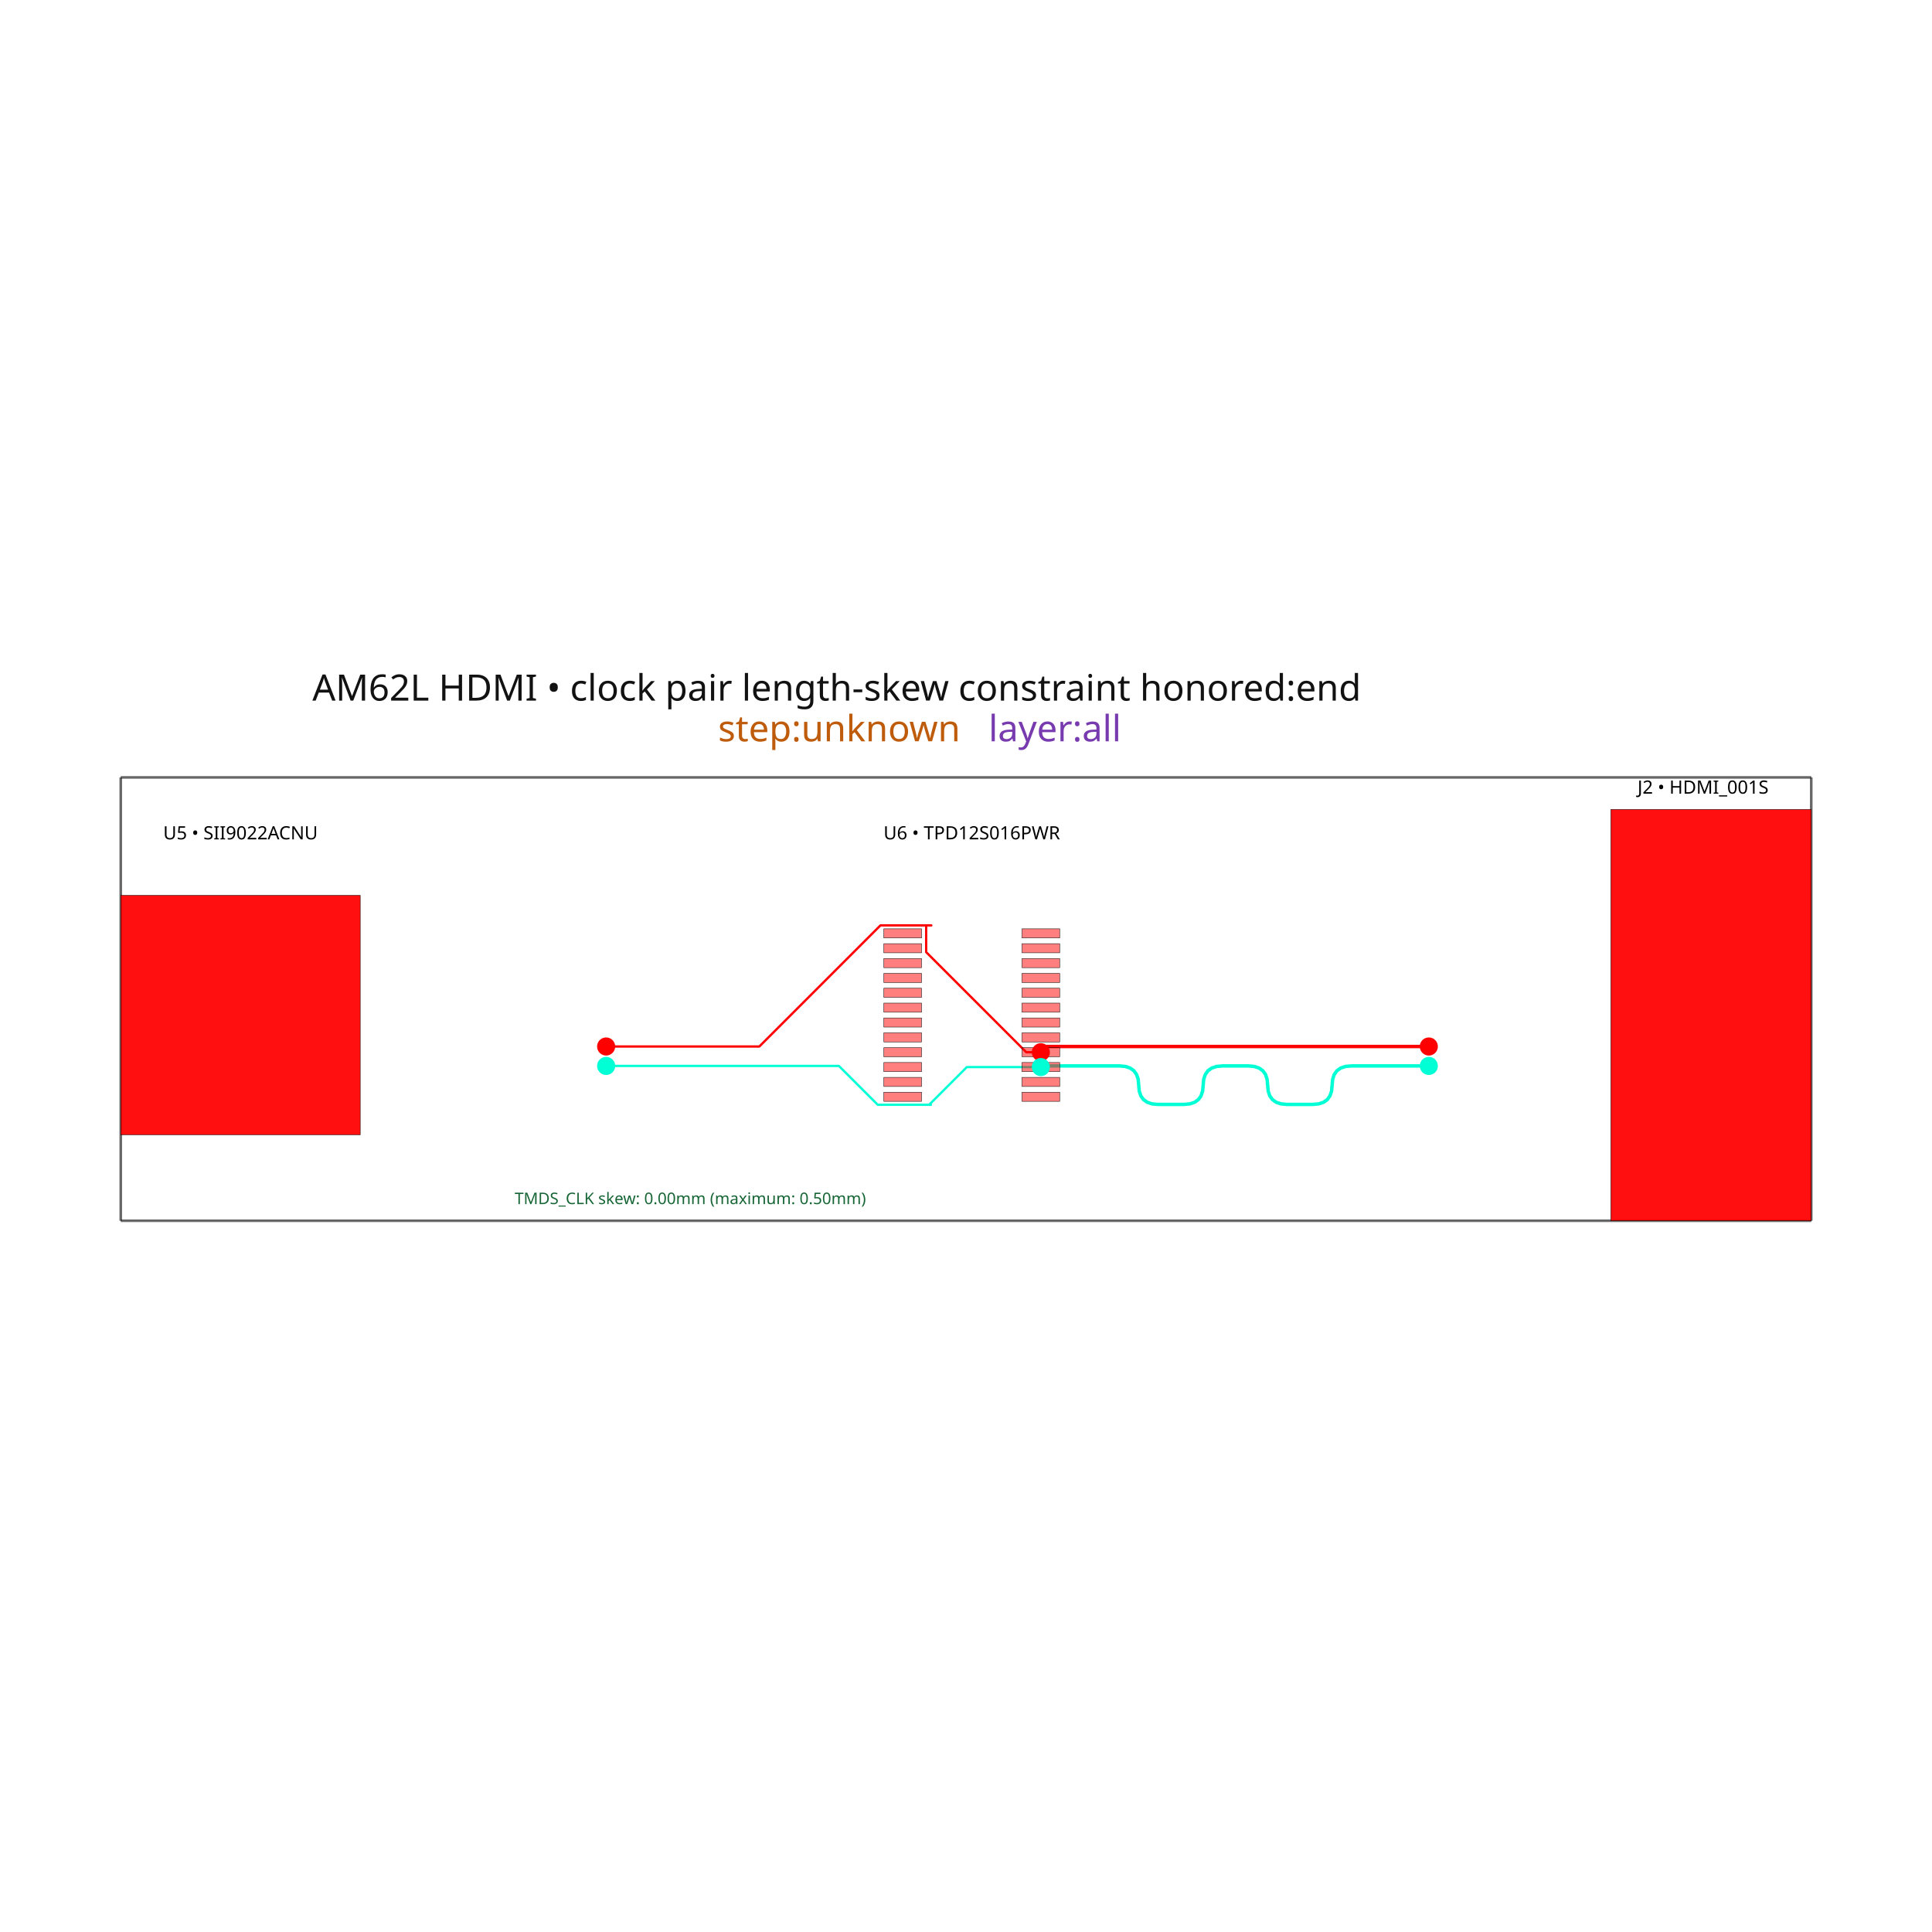
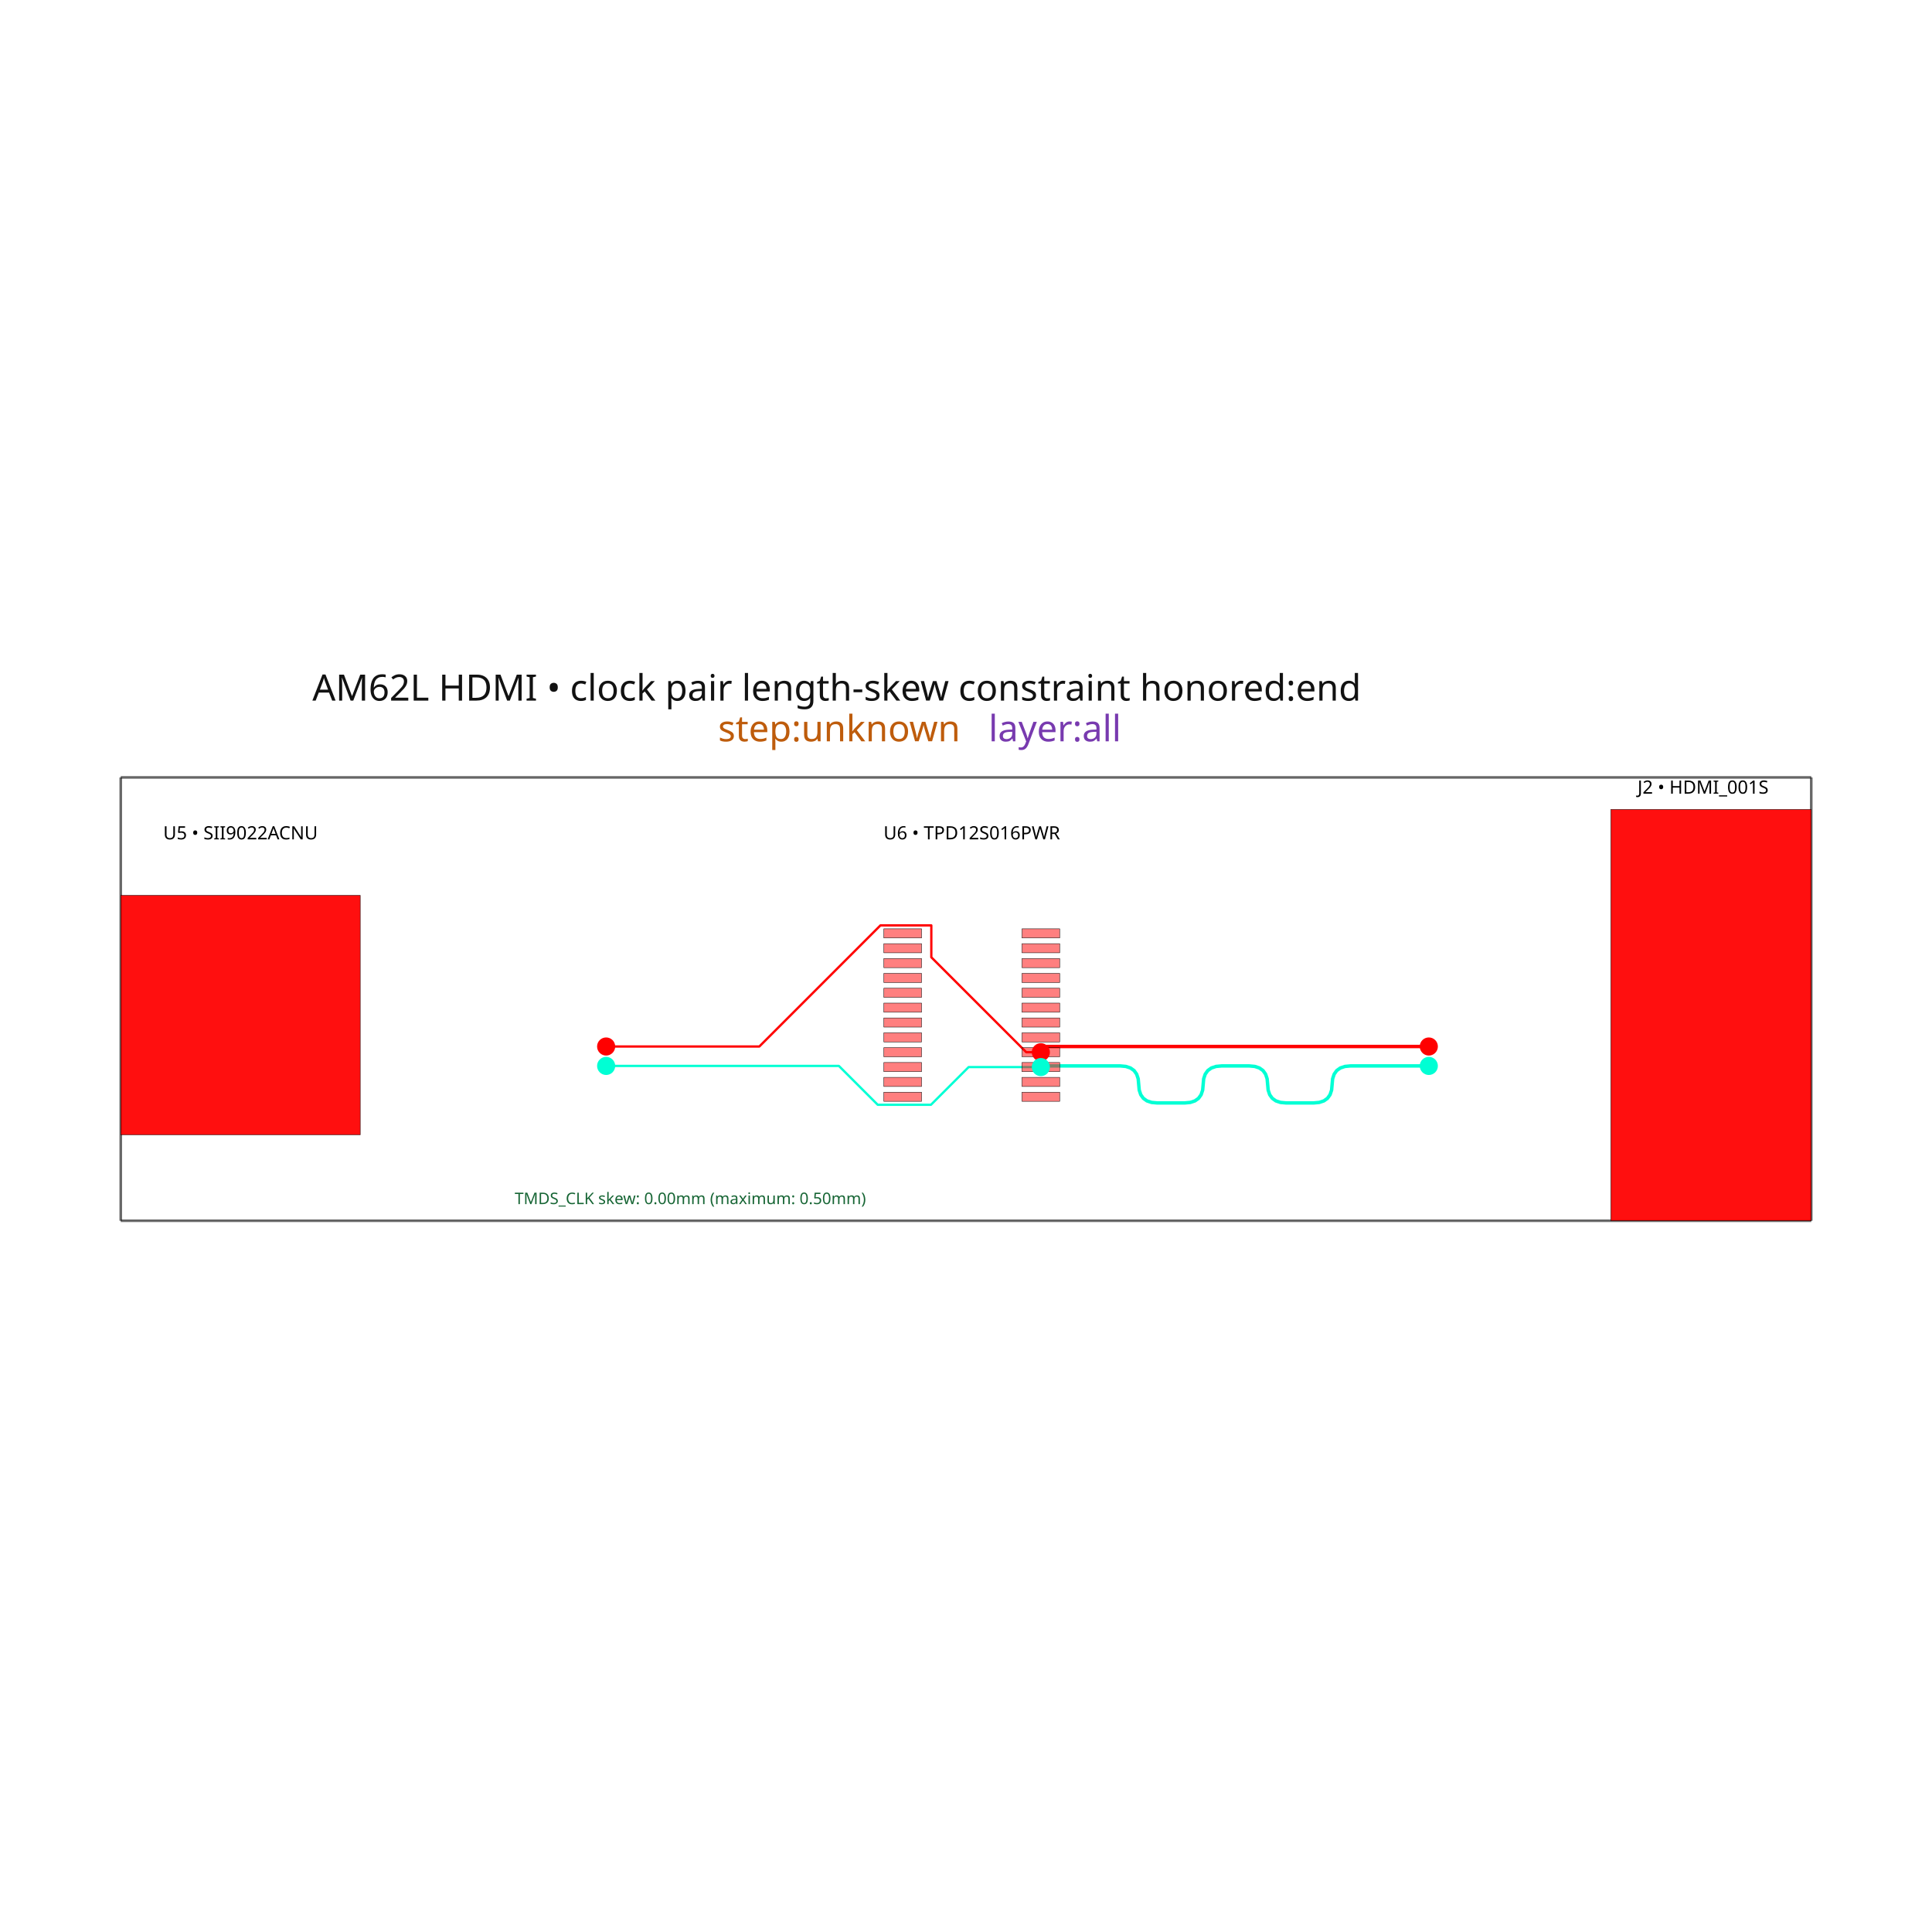
<svg xmlns="http://www.w3.org/2000/svg" width="640" height="640" viewBox="0 0 640 640">
  <rect width="100%" height="100%" fill="white" />
  <g>
    <polyline data-points="0,0 73.9750689,0" data-type="line" data-label="" points="40,404.389 600,404.389" fill="none" stroke="rgba(25,25,25,0.62)" stroke-linejoin="round" stroke-width="0.881" />
  </g>
  <g>
    <polyline data-points="73.9750689,0 73.9750689,19.400045499999997" data-type="line" data-label="" points="600,404.389 600,257.528" fill="none" stroke="rgba(25,25,25,0.62)" stroke-linejoin="round" stroke-width="0.881" />
  </g>
  <g>
    <polyline data-points="73.9750689,19.400045499999997 0,19.400045499999997" data-type="line" data-label="" points="600,257.528 40,257.528" fill="none" stroke="rgba(25,25,25,0.62)" stroke-linejoin="round" stroke-width="0.881" />
  </g>
  <g>
    <polyline data-points="0,19.400045499999997 0,0" data-type="line" data-label="" points="40,257.528 40,404.389" fill="none" stroke="rgba(25,25,25,0.62)" stroke-linejoin="round" stroke-width="0.881" />
  </g>
  <g>
-     <polyline data-points="57.2400327,6.775075749999998 53.850351603599904,6.775075749999998 53.593055082708275,6.751685157191667 53.3825397474333,6.681513378766676 53.218805597774974,6.564560414725022 53.10185263373332,6.400826265066707 53.03168085530833,6.19031092979173 53.0082902625,5.933014408900092 52.98489966969167,5.675717888008453 52.91472789126668,5.465202552733476 52.79777492722502,5.3014684030751615 52.63404077756671,5.1845154390335075 52.423525442291734,5.114343660608515 52.16622892140009,5.090953067800185 51.0291899785999,5.090953067800185 50.77189345770827,5.114343660608515 50.5613781224333,5.1845154390335075 50.39764397277497,5.3014684030751615 50.28069100873332,5.465202552733476 50.21051923030833,5.675717888008453 50.187128637499995,5.933014408900092 50.16373804469167,6.190310929791729 50.09356626626668,6.400826265066707 49.97661330222502,6.564560414725022 49.81287915256671,6.681513378766676 49.60236381729173,6.751685157191668 49.34506729640009,6.775075749999998 48.20802835359991,6.775075749999998 47.95073183270827,6.751685157191667 47.740216497433295,6.681513378766676 47.57648234777498,6.564560414725022 47.459529383733326,6.400826265066707 47.389357605308334,6.19031092979173 47.3659670125,5.933014408900092 47.34257641969167,5.675717888008453 47.272404641266675,5.465202552733476 47.155451677225024,5.3014684030751615 46.991717527566706,5.1845154390335075 46.78120219229173,5.114343660608515 46.523905671400094,5.090953067800185 45.386866728599905,5.090953067800185 45.12957020770827,5.114343660608515 44.91905487243329,5.1845154390335075 44.755320722774975,5.3014684030751615 44.638367758733324,5.465202552733476 44.56819598030833,5.675717888008453 44.5448053875,5.933014408900092 44.52141479469167,6.190310929791729 44.45124301626668,6.400826265066707 44.33429005222502,6.564560414725022 44.17055590256671,6.681513378766676 43.960040567291735,6.751685157191668 43.70274404640009,6.775075749999998 40.31306295,6.775075749999998 40.2626327,6.724967499999998" data-type="line" data-label="source_trace_31" points="473.314,353.101 447.654,353.101 445.706,353.278 444.112,353.809 442.873,354.695 441.987,355.934 441.456,357.528 441.279,359.475 441.102,361.423 440.571,363.017 439.685,364.256 438.446,365.142 436.852,365.673 434.905,365.85 426.297,365.85 424.349,365.673 422.756,365.142 421.516,364.256 420.631,363.017 420.1,361.423 419.922,359.475 419.745,357.528 419.214,355.934 418.329,354.695 417.089,353.809 415.496,353.278 413.548,353.101 404.94,353.101 402.993,353.278 401.399,353.809 400.16,354.695 399.274,355.934 398.743,357.528 398.566,359.475 398.389,361.423 397.858,363.017 396.972,364.256 395.733,365.142 394.139,365.673 392.191,365.85 383.584,365.85 381.636,365.673 380.043,365.142 378.803,364.256 377.918,363.017 377.387,361.423 377.209,359.475 377.032,357.528 376.501,355.934 375.616,354.695 374.376,353.809 372.783,353.278 370.835,353.101 345.175,353.101 344.793,353.48" fill="none" stroke="hsl(170, 100%, 50%)" stroke-linejoin="round" stroke-width="1.136" />
+     <polyline data-points="57.2400327,6.775075749999998 53.81811116718751,6.775075749999998 53.57066589075522,6.752580724869789 53.368210664583344,6.685095649479163 53.210745488671876,6.57262052382812 53.09827036302084,6.415155347916659 53.03078528763021,6.212700121744781 53.0082902625,5.965254845312486 52.98579523736979,5.71780956888019 52.918310161979164,5.515354342708312 52.80583503632812,5.357889166796851 52.648369860416665,5.245414041145808 52.44591463424479,5.177928965755182 52.198469357812485,5.155433940624973 50.99694954218751,5.155433940624973 50.74950426575522,5.177928965755181 50.54704903958334,5.245414041145807 50.389583863671874,5.357889166796851 50.277108738020836,5.515354342708312 50.20962366263021,5.71780956888019 50.187128637499995,5.965254845312486 50.16463361236979,6.21270012174478 50.09714853697916,6.415155347916659 49.98467341132812,6.57262052382812 49.82720823541666,6.685095649479163 49.624753009244785,6.752580724869789 49.37730773281248,6.775075749999998 48.17578791718751,6.775075749999998 47.92834264075522,6.752580724869789 47.72588741458334,6.685095649479163 47.56842223867188,6.57262052382812 47.455947113020834,6.415155347916659 47.388462037630205,6.212700121744781 47.3659670125,5.965254845312486 47.343471987369796,5.71780956888019 47.27598691197917,5.515354342708312 47.16351178632812,5.357889166796851 47.00604661041666,5.245414041145808 46.80359138424478,5.177928965755182 46.55614610781249,5.155433940624973 45.35462629218751,5.155433940624973 45.107181015755216,5.177928965755181 44.90472578958334,5.245414041145807 44.74726061367188,5.357889166796851 44.63478548802084,5.515354342708312 44.56730041263021,5.71780956888019 44.5448053875,5.965254845312486 44.522310362369794,6.21270012174478 44.454825286979165,6.415155347916659 44.34235016132812,6.57262052382812 44.18488498541666,6.685095649479163 43.98242975924478,6.752580724869789 43.734984482812486,6.775075749999998 40.31306295,6.775075749999998 40.2626327,6.724967499999998" data-type="line" data-label="source_trace_31" points="473.314,353.101 447.409,353.101 445.536,353.271 444.004,353.782 442.812,354.634 441.96,355.826 441.449,357.358 441.279,359.231 441.109,361.105 440.598,362.637 439.746,363.829 438.554,364.681 437.022,365.192 435.149,365.362 426.053,365.362 424.18,365.192 422.647,364.681 421.455,363.829 420.604,362.637 420.093,361.105 419.922,359.231 419.752,357.358 419.241,355.826 418.39,354.634 417.198,353.782 415.665,353.271 413.792,353.101 404.696,353.101 402.823,353.271 401.291,353.782 400.099,354.634 399.247,355.826 398.736,357.358 398.566,359.231 398.396,361.105 397.885,362.637 397.033,363.829 395.841,364.681 394.309,365.192 392.436,365.362 383.34,365.362 381.467,365.192 379.934,364.681 378.742,363.829 377.891,362.637 377.38,361.105 377.209,359.231 377.039,357.358 376.528,355.826 375.677,354.634 374.485,353.782 372.952,353.271 371.079,353.101 345.175,353.101 344.793,353.48" fill="none" stroke="hsl(170, 100%, 50%)" stroke-linejoin="round" stroke-width="1.136" />
  </g>
  <g>
-     <polyline data-points="21.2400327,6.775075749999998 31.424364930993846,6.775075749999998 33.12419178099384,5.075248899999999 35.4540327,5.075248899999999 35.374140708237746,5.075248899999999 37.02393730823775,6.7250454999999985 40.2626327,6.724967499999998" data-type="line" data-label="source_trace_31" points="200.79,353.101 277.886,353.101 290.754,365.969 308.391,365.969 307.786,365.969 320.276,353.48 344.793,353.48" fill="none" stroke="hsl(170, 100%, 50%)" stroke-linejoin="round" stroke-width="0.757" />
+     <polyline data-points="21.2400327,6.775075749999998 31.424364930993846,6.775075749999998 33.12419178099384,5.075248899999999 35.4540327,5.075248899999999 37.1038293,6.7250454999999985 40.2626327,6.724967499999998" data-type="line" data-label="source_trace_31" points="200.79,353.101 277.886,353.101 290.754,365.969 308.391,365.969 320.88,353.48 344.793,353.48" fill="none" stroke="hsl(170, 100%, 50%)" stroke-linejoin="round" stroke-width="0.757" />
  </g>
  <g>
    <polyline data-points="57.2400327,7.625075749999999 40.51306295,7.625075749999999 40.2626327,7.374953499999998" data-type="line" data-label="source_trace_30" points="473.314,346.666 346.689,346.666 344.793,348.56" fill="none" stroke="hsl(0, 100%, 50%)" stroke-linejoin="round" stroke-width="1.136" />
  </g>
  <g>
-     <polyline data-points="21.2400327,7.625075749999999 27.944510096606226,7.625075749999999 33.24427644660623,12.9248421 35.4700327,12.9248421 35.244231278152135,12.9248421 35.244231278152135,11.755423041978496 39.62460882013063,7.375045499999999 40.263032700000004,7.375045499999999 40.2626327,7.374953499999998" data-type="line" data-label="source_trace_30" points="200.79,346.666 251.543,346.666 291.663,306.546 308.512,306.546 306.803,306.546 306.803,315.399 339.963,348.559 344.796,348.559 344.793,348.56" fill="none" stroke="hsl(0, 100%, 50%)" stroke-linejoin="round" stroke-width="0.757" />
+     <polyline data-points="21.2400327,7.625075749999999 27.944510096606226,7.625075749999999 33.24427644660623,12.9248421 35.4700327,12.9248421 35.470032700000004,11.52962162013063 39.62460882013063,7.375045499999999 40.263032700000004,7.375045499999999 40.2626327,7.374953499999998" data-type="line" data-label="source_trace_30" points="200.79,346.666 251.543,346.666 291.663,306.546 308.512,306.546 308.512,317.108 339.963,348.559 344.796,348.559 344.793,348.56" fill="none" stroke="hsl(0, 100%, 50%)" stroke-linejoin="round" stroke-width="0.757" />
  </g>
  <g>
    <rect data-type="rect" data-label="AM62L HDMI • clock pair length-skew constraint honored:end step:unknown layer:all" data-x="36.98753445" data-y="9.700022749999999" x="40" y="257.528" width="560" height="146.861" fill="rgba(255,255,255,0)" stroke="rgba(25,25,25,0.42)" stroke-width="0.132" />
  </g>
  <g>
    <rect data-type="rect" data-label="top" data-x="34.2174327" data-y="9.324911499999999" x="292.785" y="332.284" width="12.491" height="3.028" fill="rgba(255,0,0,0.5)" stroke="black" stroke-width="0.132" />
  </g>
  <g>
    <rect data-type="rect" data-label="top" data-x="34.2174327" data-y="9.974897499999999" x="292.785" y="327.364" width="12.491" height="3.028" fill="rgba(255,0,0,0.5)" stroke="black" stroke-width="0.132" />
  </g>
  <g>
    <rect data-type="rect" data-label="top" data-x="34.2174327" data-y="10.6248835" x="292.785" y="322.443" width="12.491" height="3.028" fill="rgba(255,0,0,0.5)" stroke="black" stroke-width="0.132" />
  </g>
  <g>
    <rect data-type="rect" data-label="top" data-x="34.2174327" data-y="11.2748695" x="292.785" y="317.523" width="12.491" height="3.028" fill="rgba(255,0,0,0.5)" stroke="black" stroke-width="0.132" />
  </g>
  <g>
    <rect data-type="rect" data-label="top" data-x="34.2174327" data-y="11.9248555" x="292.785" y="312.602" width="12.491" height="3.028" fill="rgba(255,0,0,0.5)" stroke="black" stroke-width="0.132" />
  </g>
  <g>
    <rect data-type="rect" data-label="top" data-x="34.2174327" data-y="12.5748415" x="292.785" y="307.682" width="12.491" height="3.028" fill="rgba(255,0,0,0.5)" stroke="black" stroke-width="0.132" />
  </g>
  <g>
    <rect data-type="rect" data-label="top" data-x="34.2174327" data-y="8.675179499999999" x="292.785" y="337.203" width="12.491" height="3.028" fill="rgba(255,0,0,0.5)" stroke="black" stroke-width="0.132" />
  </g>
  <g>
    <rect data-type="rect" data-label="top" data-x="34.2174327" data-y="5.4252495" x="292.785" y="361.805" width="12.491" height="3.028" fill="rgba(255,0,0,0.5)" stroke="black" stroke-width="0.132" />
  </g>
  <g>
    <rect data-type="rect" data-label="top" data-x="34.2174327" data-y="6.0749815" x="292.785" y="356.887" width="12.491" height="3.028" fill="rgba(255,0,0,0.5)" stroke="black" stroke-width="0.132" />
  </g>
  <g>
    <rect data-type="rect" data-label="top" data-x="34.2174327" data-y="6.724967499999999" x="292.785" y="351.966" width="12.491" height="3.028" fill="rgba(255,0,0,0.5)" stroke="black" stroke-width="0.132" />
  </g>
  <g>
    <rect data-type="rect" data-label="top" data-x="34.2174327" data-y="7.374953499999999" x="292.785" y="347.046" width="12.491" height="3.028" fill="rgba(255,0,0,0.5)" stroke="black" stroke-width="0.132" />
  </g>
  <g>
    <rect data-type="rect" data-label="top" data-x="34.2174327" data-y="8.024939499999999" x="292.785" y="342.125" width="12.491" height="3.028" fill="rgba(255,0,0,0.5)" stroke="black" stroke-width="0.132" />
  </g>
  <g>
    <rect data-type="rect" data-label="top" data-x="40.2626327" data-y="9.974897499999999" x="338.547" y="327.364" width="12.491" height="3.028" fill="rgba(255,0,0,0.5)" stroke="black" stroke-width="0.132" />
  </g>
  <g>
    <rect data-type="rect" data-label="top" data-x="40.2626327" data-y="10.624883499999997" x="338.547" y="322.443" width="12.491" height="3.028" fill="rgba(255,0,0,0.5)" stroke="black" stroke-width="0.132" />
  </g>
  <g>
    <rect data-type="rect" data-label="top" data-x="40.2626327" data-y="11.274869499999998" x="338.547" y="317.523" width="12.491" height="3.028" fill="rgba(255,0,0,0.5)" stroke="black" stroke-width="0.132" />
  </g>
  <g>
    <rect data-type="rect" data-label="top" data-x="40.2626327" data-y="11.924855499999998" x="338.547" y="312.602" width="12.491" height="3.028" fill="rgba(255,0,0,0.5)" stroke="black" stroke-width="0.132" />
  </g>
  <g>
    <rect data-type="rect" data-label="top" data-x="40.2626327" data-y="12.574841499999998" x="338.547" y="307.682" width="12.491" height="3.028" fill="rgba(255,0,0,0.5)" stroke="black" stroke-width="0.132" />
  </g>
  <g>
    <rect data-type="rect" data-label="top" data-x="40.2626327" data-y="9.324911499999999" x="338.547" y="332.284" width="12.491" height="3.028" fill="rgba(255,0,0,0.5)" stroke="black" stroke-width="0.132" />
  </g>
  <g>
    <rect data-type="rect" data-label="top" data-x="40.2626327" data-y="5.425249499999998" x="338.547" y="361.805" width="12.491" height="3.028" fill="rgba(255,0,0,0.5)" stroke="black" stroke-width="0.132" />
  </g>
  <g>
    <rect data-type="rect" data-label="top" data-x="40.2626327" data-y="6.074981499999998" x="338.547" y="356.887" width="12.491" height="3.028" fill="rgba(255,0,0,0.5)" stroke="black" stroke-width="0.132" />
  </g>
  <g>
    <rect data-type="rect" data-label="top source_trace_31" data-x="40.2626327" data-y="6.724967499999998" x="338.547" y="351.966" width="12.491" height="3.028" fill="rgba(255,0,0,0.5)" stroke="black" stroke-width="0.132" />
  </g>
  <g>
    <rect data-type="rect" data-label="top source_trace_30" data-x="40.2626327" data-y="7.374953499999998" x="338.547" y="347.046" width="12.491" height="3.028" fill="rgba(255,0,0,0.5)" stroke="black" stroke-width="0.132" />
  </g>
  <g>
    <rect data-type="rect" data-label="top" data-x="40.2626327" data-y="8.024939499999999" x="338.547" y="342.125" width="12.491" height="3.028" fill="rgba(255,0,0,0.5)" stroke="black" stroke-width="0.132" />
  </g>
  <g>
    <rect data-type="rect" data-label="top" data-x="40.2626327" data-y="8.675179499999999" x="338.547" y="337.203" width="12.491" height="3.028" fill="rgba(255,0,0,0.5)" stroke="black" stroke-width="0.132" />
  </g>
  <g>
    <rect data-type="rect" data-label="top inner1 inner2 bottom" data-x="5.2400327" data-y="9.000045499999999" x="40" y="296.59" width="79.335" height="79.335" fill="rgba(255,0,0,0.938)" stroke="black" stroke-width="0.132" />
  </g>
  <g>
    <rect data-type="rect" data-label="top inner1 inner2 bottom" data-x="69.59003195" data-y="9.000045499999999" x="533.61" y="268.126" width="66.39" height="136.263" fill="rgba(255,0,0,0.938)" stroke="black" stroke-width="0.132" />
  </g>
  <text data-type="text" data-label="U5 • SII9022ACNU" data-x="5.2400327" data-y="17.0000455" x="79.668" y="275.697" fill="black" font-size="6.056" font-family="sans-serif" text-anchor="middle" dominant-baseline="central">U5 • SII9022ACNU</text>
  <text data-type="text" data-label="U6 • TPD12S016PWR" data-x="37.2400327" data-y="17.0000455" x="321.911" y="275.697" fill="black" font-size="6.056" font-family="sans-serif" text-anchor="middle" dominant-baseline="central">U6 • TPD12S016PWR</text>
  <text data-type="text" data-label="J2 • HDMI_001S" data-x="69.2400327" data-y="19.0000455" x="564.155" y="260.556" fill="black" font-size="6.056" font-family="sans-serif" text-anchor="middle" dominant-baseline="central">J2 • HDMI_001S</text>
  <text data-type="text" data-label="TMDS_CLK skew: 0.00mm (maximum: 0.50mm)" data-x="17.2400327" data-y="1.0000454999999988" x="170.509" y="396.819" fill="#166534" font-size="5.299" font-family="sans-serif" text-anchor="start" dominant-baseline="central">TMDS_CLK skew: 0.00mm (maximum: 0.50mm)</text>
  <text data-type="text" data-label="AM62L HDMI • clock pair length-skew constraint honored:end" data-x="8.384883366619999" data-y="22.29530829042" x="103.475" y="235.611" fill="rgb(18,18,18)" font-size="12.043" font-family="sans-serif" text-anchor="start" dominant-baseline="text-after-edge">AM62L HDMI • clock pair length-skew constraint honored:end</text>
  <text data-type="text" data-label="step:unknown" data-x="26.13825300458" data-y="20.513608111699998" x="237.87" y="249.099" fill="rgb(190,92,12)" font-size="12.043" font-family="sans-serif" text-anchor="start" dominant-baseline="text-after-edge">step:unknown</text>
  <text data-type="text" data-label=" layer:all" data-x="37.97383276322" data-y="20.513608111699998" x="327.466" y="249.099" fill="rgb(120,58,175)" font-size="12.043" font-family="sans-serif" text-anchor="start" dominant-baseline="text-after-edge"> layer:all</text>
  <g>
    <circle data-type="point" data-label="source_trace_30 source_trace_30 top" data-x="21.2400327" data-y="7.625075749999999" cx="200.79" cy="346.666" r="3" fill="hsl(0, 100%, 50%)" />
  </g>
  <g>
    <circle data-type="point" data-label="source_trace_30 source_trace_30 top" data-x="40.2626327" data-y="7.374953499999998" cx="344.793" cy="348.56" r="3" fill="hsl(0, 100%, 50%)" />
  </g>
  <g>
    <circle data-type="point" data-label="source_trace_30 source_trace_30 top" data-x="57.2400327" data-y="7.625075749999999" cx="473.314" cy="346.666" r="3" fill="hsl(0, 100%, 50%)" />
  </g>
  <g>
    <circle data-type="point" data-label="source_trace_31 source_trace_31 top" data-x="21.2400327" data-y="6.775075749999998" cx="200.79" cy="353.101" r="3" fill="hsl(170, 100%, 50%)" />
  </g>
  <g>
    <circle data-type="point" data-label="source_trace_31 source_trace_31 top" data-x="40.2626327" data-y="6.724967499999998" cx="344.793" cy="353.48" r="3" fill="hsl(170, 100%, 50%)" />
  </g>
  <g>
    <circle data-type="point" data-label="source_trace_31 source_trace_31 top" data-x="57.2400327" data-y="6.775075749999998" cx="473.314" cy="353.101" r="3" fill="hsl(170, 100%, 50%)" />
  </g>
  <g id="crosshair" style="display: none">
    <line id="crosshair-h" y1="0" y2="640" stroke="#666" stroke-width="0.5" />
    <line id="crosshair-v" x1="0" x2="640" stroke="#666" stroke-width="0.5" />
    <text id="coordinates" font-family="monospace" font-size="12" fill="#666" />
  </g>
</svg>
